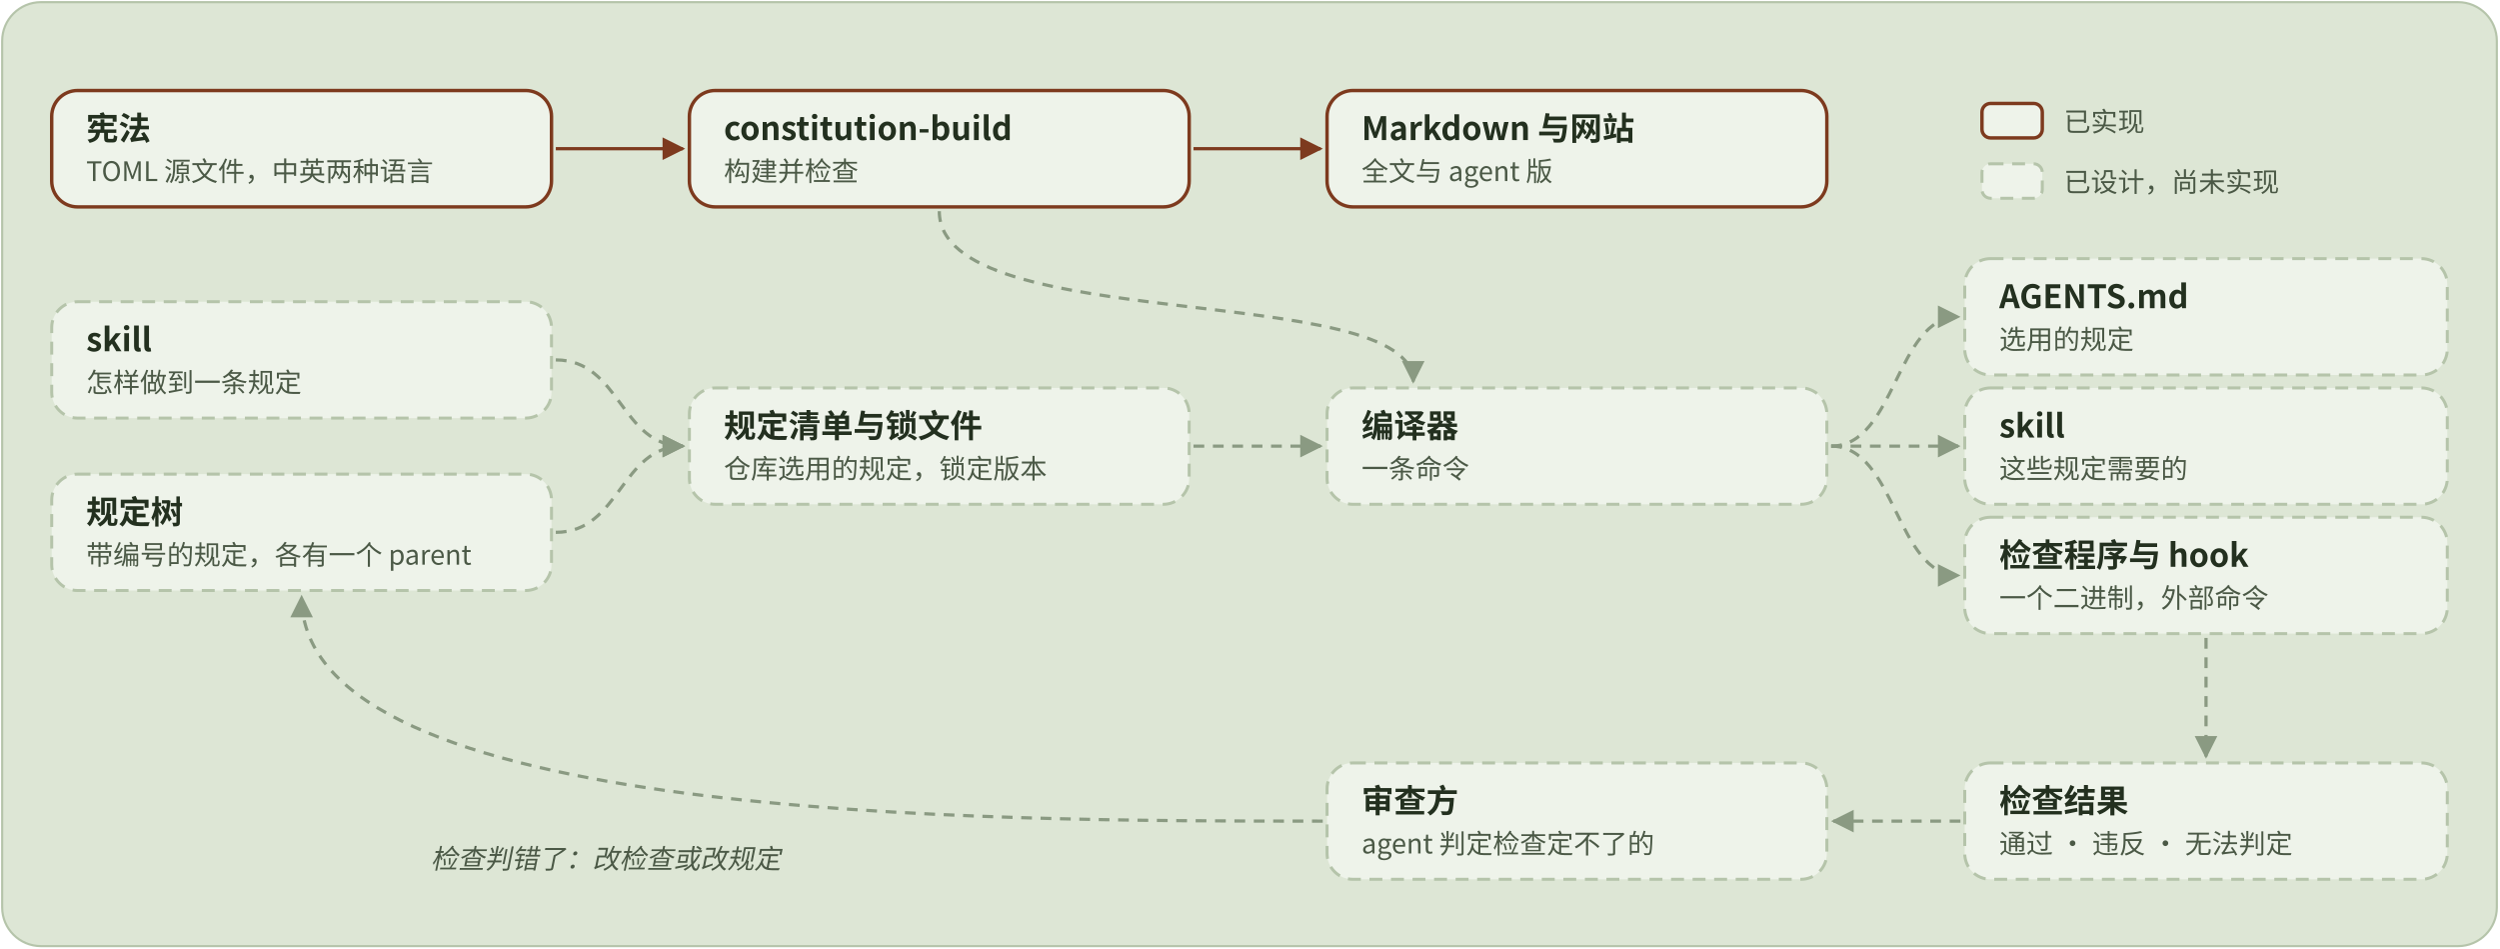
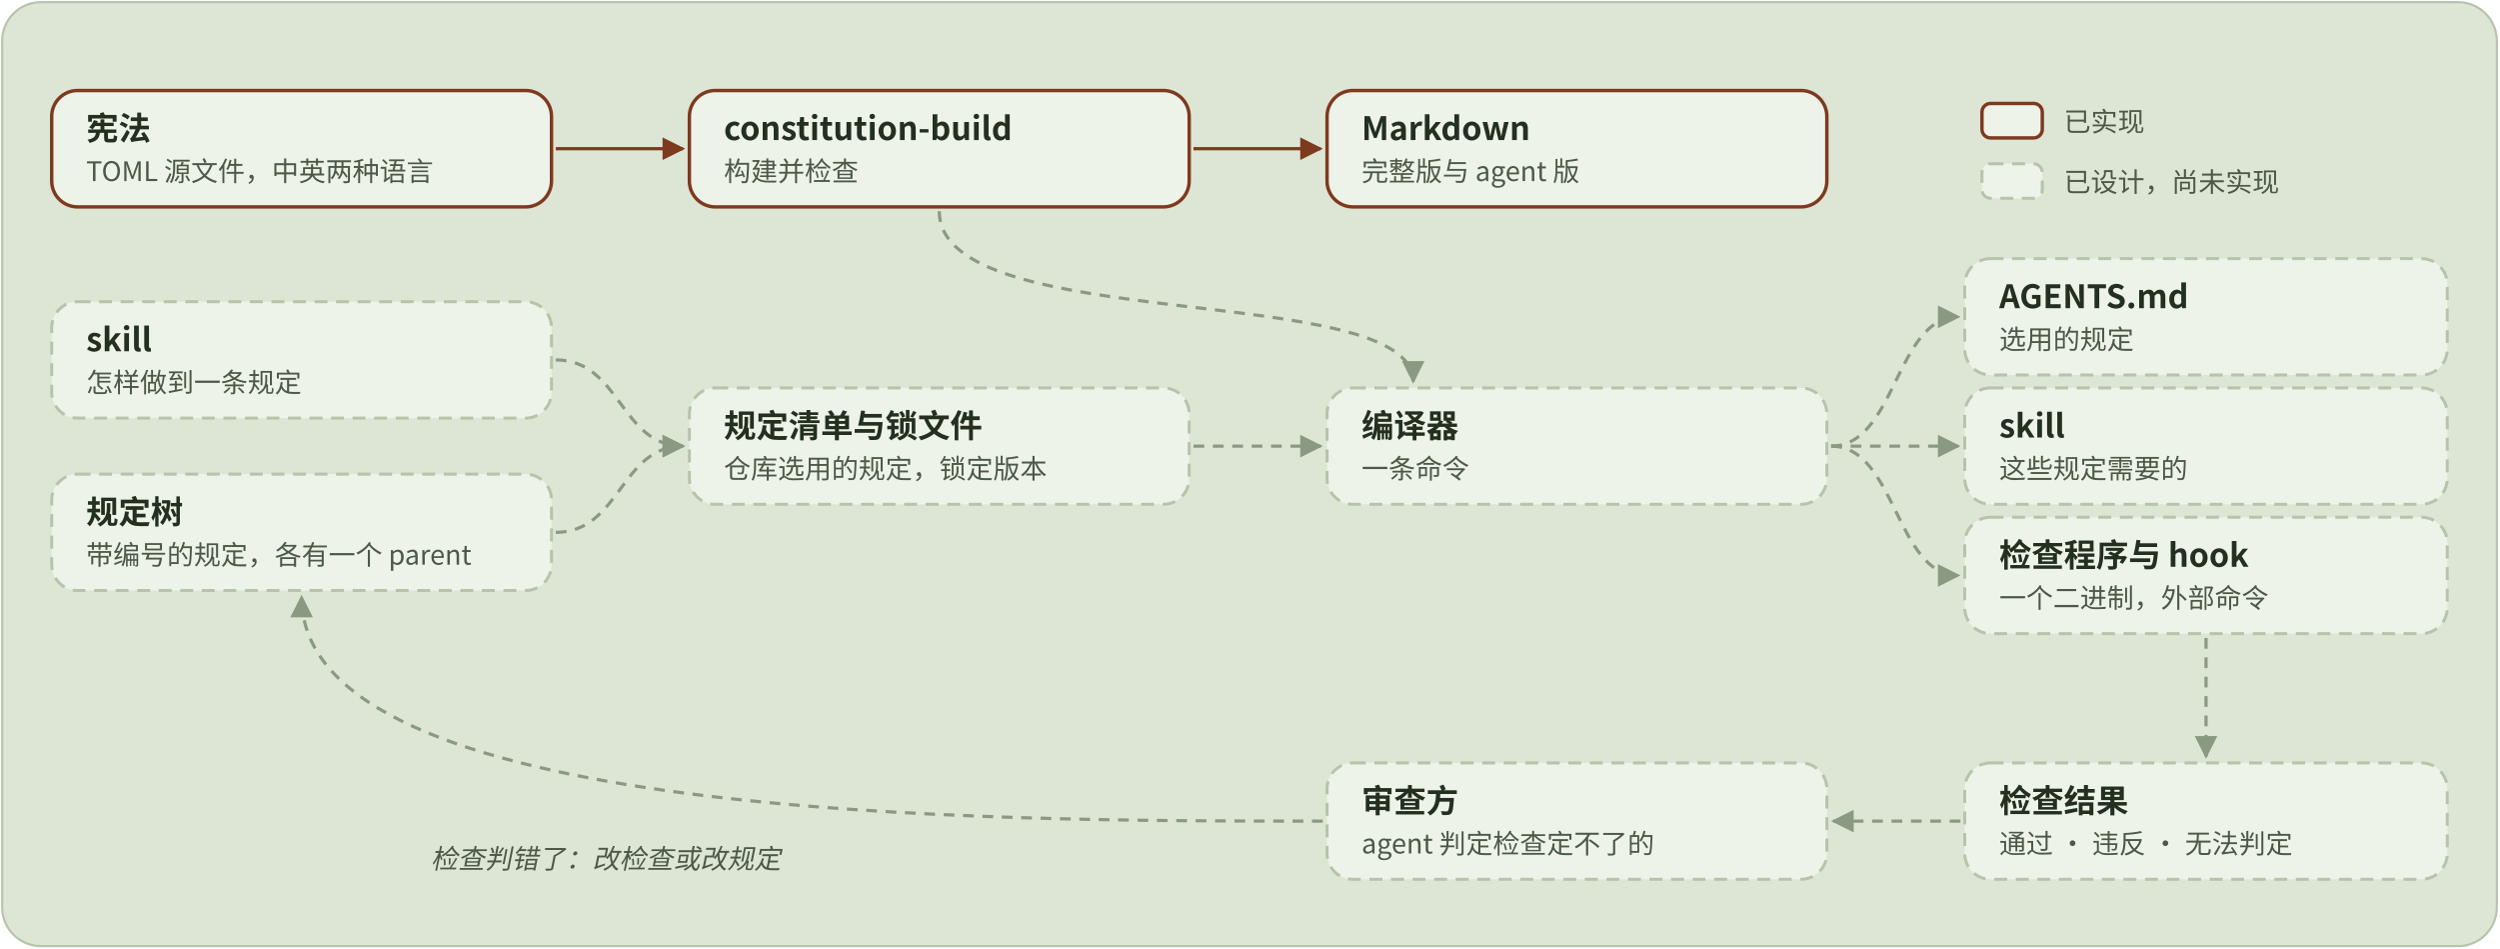
- <svg xmlns="http://www.w3.org/2000/svg" viewBox="0 0 1160 440" width="1160" height="440" role="img" aria-label="Agent 宪法的各部分怎样连起来：宪法目前已能构建成 Markdown 与网站；规定树、skill、每个仓库的规定清单、编译器、检查与审查回路已设计，尚未实现。">
+ <svg xmlns="http://www.w3.org/2000/svg" viewBox="0 0 1160 440" width="1160" height="440" role="img" aria-label="Agent 宪法的各部分怎样连起来：宪法目前已能构建成 Markdown；规定树、skill、每个仓库的规定清单、编译器、检查与审查回路已设计，尚未实现。">
  <defs>
    <marker id="a" viewBox="0 0 10 10" refX="9" refY="5" markerWidth="7" markerHeight="7" orient="auto-start-reverse">
      <path d="M0 0 L10 5 L0 10 z" fill="#8a9a82" />
    </marker>
    <marker id="b" viewBox="0 0 10 10" refX="9" refY="5" markerWidth="7" markerHeight="7" orient="auto-start-reverse">
      <path d="M0 0 L10 5 L0 10 z" fill="#7d3a1e" />
    </marker>
  </defs>
  <g font-family="-apple-system, BlinkMacSystemFont, &quot;Segoe UI&quot;, &quot;PingFang SC&quot;, &quot;Hiragino Sans GB&quot;, &quot;Microsoft YaHei&quot;, &quot;Noto Sans CJK SC&quot;, Helvetica, Arial, sans-serif">
    <rect x="1" y="1" width="1158" height="438" rx="18" fill="#dde6d5" stroke="#b5c4aa" />
    <rect x="920" y="48" width="28" height="16" rx="4" fill="#eef3ea" stroke="#7d3a1e" stroke-width="1.6" />
    <text x="958" y="61" font-size="12.5" fill="#4b5946">已实现</text>
    <rect x="920" y="76" width="28" height="16" rx="4" fill="#eef3ea" stroke="#b5c4aa" stroke-width="1.4" stroke-dasharray="6 4" />
    <text x="958" y="89" font-size="12.5" fill="#4b5946">已设计，尚未实现</text>
    <path d="M258 69.0 C288.0 69.0 288.0 69.0 317 69.0" fill="none" stroke="#7d3a1e" stroke-width="1.5" marker-end="url(#b)" />
    <path d="M554 69.0 C584.0 69.0 584.0 69.0 613 69.0" fill="none" stroke="#7d3a1e" stroke-width="1.5" marker-end="url(#b)" />
    <path d="M436.0 98 C436.0 156 656 130 656 177" fill="none" stroke="#8a9a82" stroke-width="1.5" stroke-dasharray="5 4" marker-end="url(#a)" />
    <path d="M258 167.0 C288.0 167.0 288.0 207.0 317 207.0" fill="none" stroke="#8a9a82" stroke-width="1.5" stroke-dasharray="5 4" marker-end="url(#a)" />
    <path d="M258 247.0 C288.0 247.0 288.0 207.0 317 207.0" fill="none" stroke="#8a9a82" stroke-width="1.5" stroke-dasharray="5 4" marker-end="url(#a)" />
    <path d="M554 207.0 C584.0 207.0 584.0 207.0 613 207.0" fill="none" stroke="#8a9a82" stroke-width="1.5" stroke-dasharray="5 4" marker-end="url(#a)" />
    <path d="M850 207.0 C880.0 207.0 880.0 147.0 909 147.0" fill="none" stroke="#8a9a82" stroke-width="1.5" stroke-dasharray="5 4" marker-end="url(#a)" />
    <path d="M850 207.0 C880.0 207.0 880.0 207.0 909 207.0" fill="none" stroke="#8a9a82" stroke-width="1.5" stroke-dasharray="5 4" marker-end="url(#a)" />
    <path d="M850 207.0 C880.0 207.0 880.0 267.0 909 267.0" fill="none" stroke="#8a9a82" stroke-width="1.5" stroke-dasharray="5 4" marker-end="url(#a)" />
    <path d="M1024.0 296 L1024.0 351" fill="none" stroke="#8a9a82" stroke-width="1.5" stroke-dasharray="5 4" marker-end="url(#a)" />
    <path d="M910 381.0 L851 381.0" fill="none" stroke="#8a9a82" stroke-width="1.5" stroke-dasharray="5 4" marker-end="url(#a)" />
    <path d="M614 381.0 C456 381.0 140.0 381.0 140.0 277" fill="none" stroke="#8a9a82" stroke-width="1.5" stroke-dasharray="5 4" marker-end="url(#a)" />
    <text x="200.0" y="403.0" font-size="12.5" font-style="italic" fill="#4b5946">检查判错了：改检查或改规定</text>
    <rect x="24" y="42" width="232" height="54" rx="12" fill="#eef3ea" stroke="#7d3a1e" stroke-width="1.6" />
    <text x="40" y="65" font-size="15" font-weight="600" fill="#23301f">宪法</text>
    <text x="40" y="84" font-size="12.5" fill="#4b5946">TOML 源文件，中英两种语言</text>
    <rect x="320" y="42" width="232" height="54" rx="12" fill="#eef3ea" stroke="#7d3a1e" stroke-width="1.6" />
    <text x="336" y="65" font-size="15" font-weight="600" fill="#23301f">constitution-build</text>
    <text x="336" y="84" font-size="12.5" fill="#4b5946">构建并检查</text>
    <rect x="616" y="42" width="232" height="54" rx="12" fill="#eef3ea" stroke="#7d3a1e" stroke-width="1.6" />
-     <text x="632" y="65" font-size="15" font-weight="600" fill="#23301f">Markdown 与网站</text>
-     <text x="632" y="84" font-size="12.5" fill="#4b5946">全文与 agent 版</text>
+     <text x="632" y="65" font-size="15" font-weight="600" fill="#23301f">Markdown</text>
+     <text x="632" y="84" font-size="12.5" fill="#4b5946">完整版与 agent 版</text>
    <rect x="24" y="140" width="232" height="54" rx="12" fill="#eef3ea" stroke="#b5c4aa" stroke-width="1.4" stroke-dasharray="6 4" />
    <text x="40" y="163" font-size="15" font-weight="600" fill="#23301f">skill</text>
    <text x="40" y="182" font-size="12.5" fill="#4b5946">怎样做到一条规定</text>
    <rect x="24" y="220" width="232" height="54" rx="12" fill="#eef3ea" stroke="#b5c4aa" stroke-width="1.4" stroke-dasharray="6 4" />
    <text x="40" y="243" font-size="15" font-weight="600" fill="#23301f">规定树</text>
    <text x="40" y="262" font-size="12.5" fill="#4b5946">带编号的规定，各有一个 parent</text>
    <rect x="320" y="180" width="232" height="54" rx="12" fill="#eef3ea" stroke="#b5c4aa" stroke-width="1.4" stroke-dasharray="6 4" />
    <text x="336" y="203" font-size="15" font-weight="600" fill="#23301f">规定清单与锁文件</text>
    <text x="336" y="222" font-size="12.5" fill="#4b5946">仓库选用的规定，锁定版本</text>
    <rect x="616" y="180" width="232" height="54" rx="12" fill="#eef3ea" stroke="#b5c4aa" stroke-width="1.4" stroke-dasharray="6 4" />
    <text x="632" y="203" font-size="15" font-weight="600" fill="#23301f">编译器</text>
    <text x="632" y="222" font-size="12.5" fill="#4b5946">一条命令</text>
    <rect x="912" y="120" width="224" height="54" rx="12" fill="#eef3ea" stroke="#b5c4aa" stroke-width="1.4" stroke-dasharray="6 4" />
    <text x="928" y="143" font-size="15" font-weight="600" fill="#23301f">AGENTS.md</text>
    <text x="928" y="162" font-size="12.5" fill="#4b5946">选用的规定</text>
    <rect x="912" y="180" width="224" height="54" rx="12" fill="#eef3ea" stroke="#b5c4aa" stroke-width="1.4" stroke-dasharray="6 4" />
    <text x="928" y="203" font-size="15" font-weight="600" fill="#23301f">skill</text>
    <text x="928" y="222" font-size="12.5" fill="#4b5946">这些规定需要的</text>
    <rect x="912" y="240" width="224" height="54" rx="12" fill="#eef3ea" stroke="#b5c4aa" stroke-width="1.4" stroke-dasharray="6 4" />
    <text x="928" y="263" font-size="15" font-weight="600" fill="#23301f">检查程序与 hook</text>
    <text x="928" y="282" font-size="12.5" fill="#4b5946">一个二进制，外部命令</text>
    <rect x="912" y="354" width="224" height="54" rx="12" fill="#eef3ea" stroke="#b5c4aa" stroke-width="1.4" stroke-dasharray="6 4" />
    <text x="928" y="377" font-size="15" font-weight="600" fill="#23301f">检查结果</text>
    <text x="928" y="396" font-size="12.5" fill="#4b5946">通过 · 违反 · 无法判定</text>
    <rect x="616" y="354" width="232" height="54" rx="12" fill="#eef3ea" stroke="#b5c4aa" stroke-width="1.4" stroke-dasharray="6 4" />
    <text x="632" y="377" font-size="15" font-weight="600" fill="#23301f">审查方</text>
    <text x="632" y="396" font-size="12.5" fill="#4b5946">agent 判定检查定不了的</text>
  </g>
</svg>
